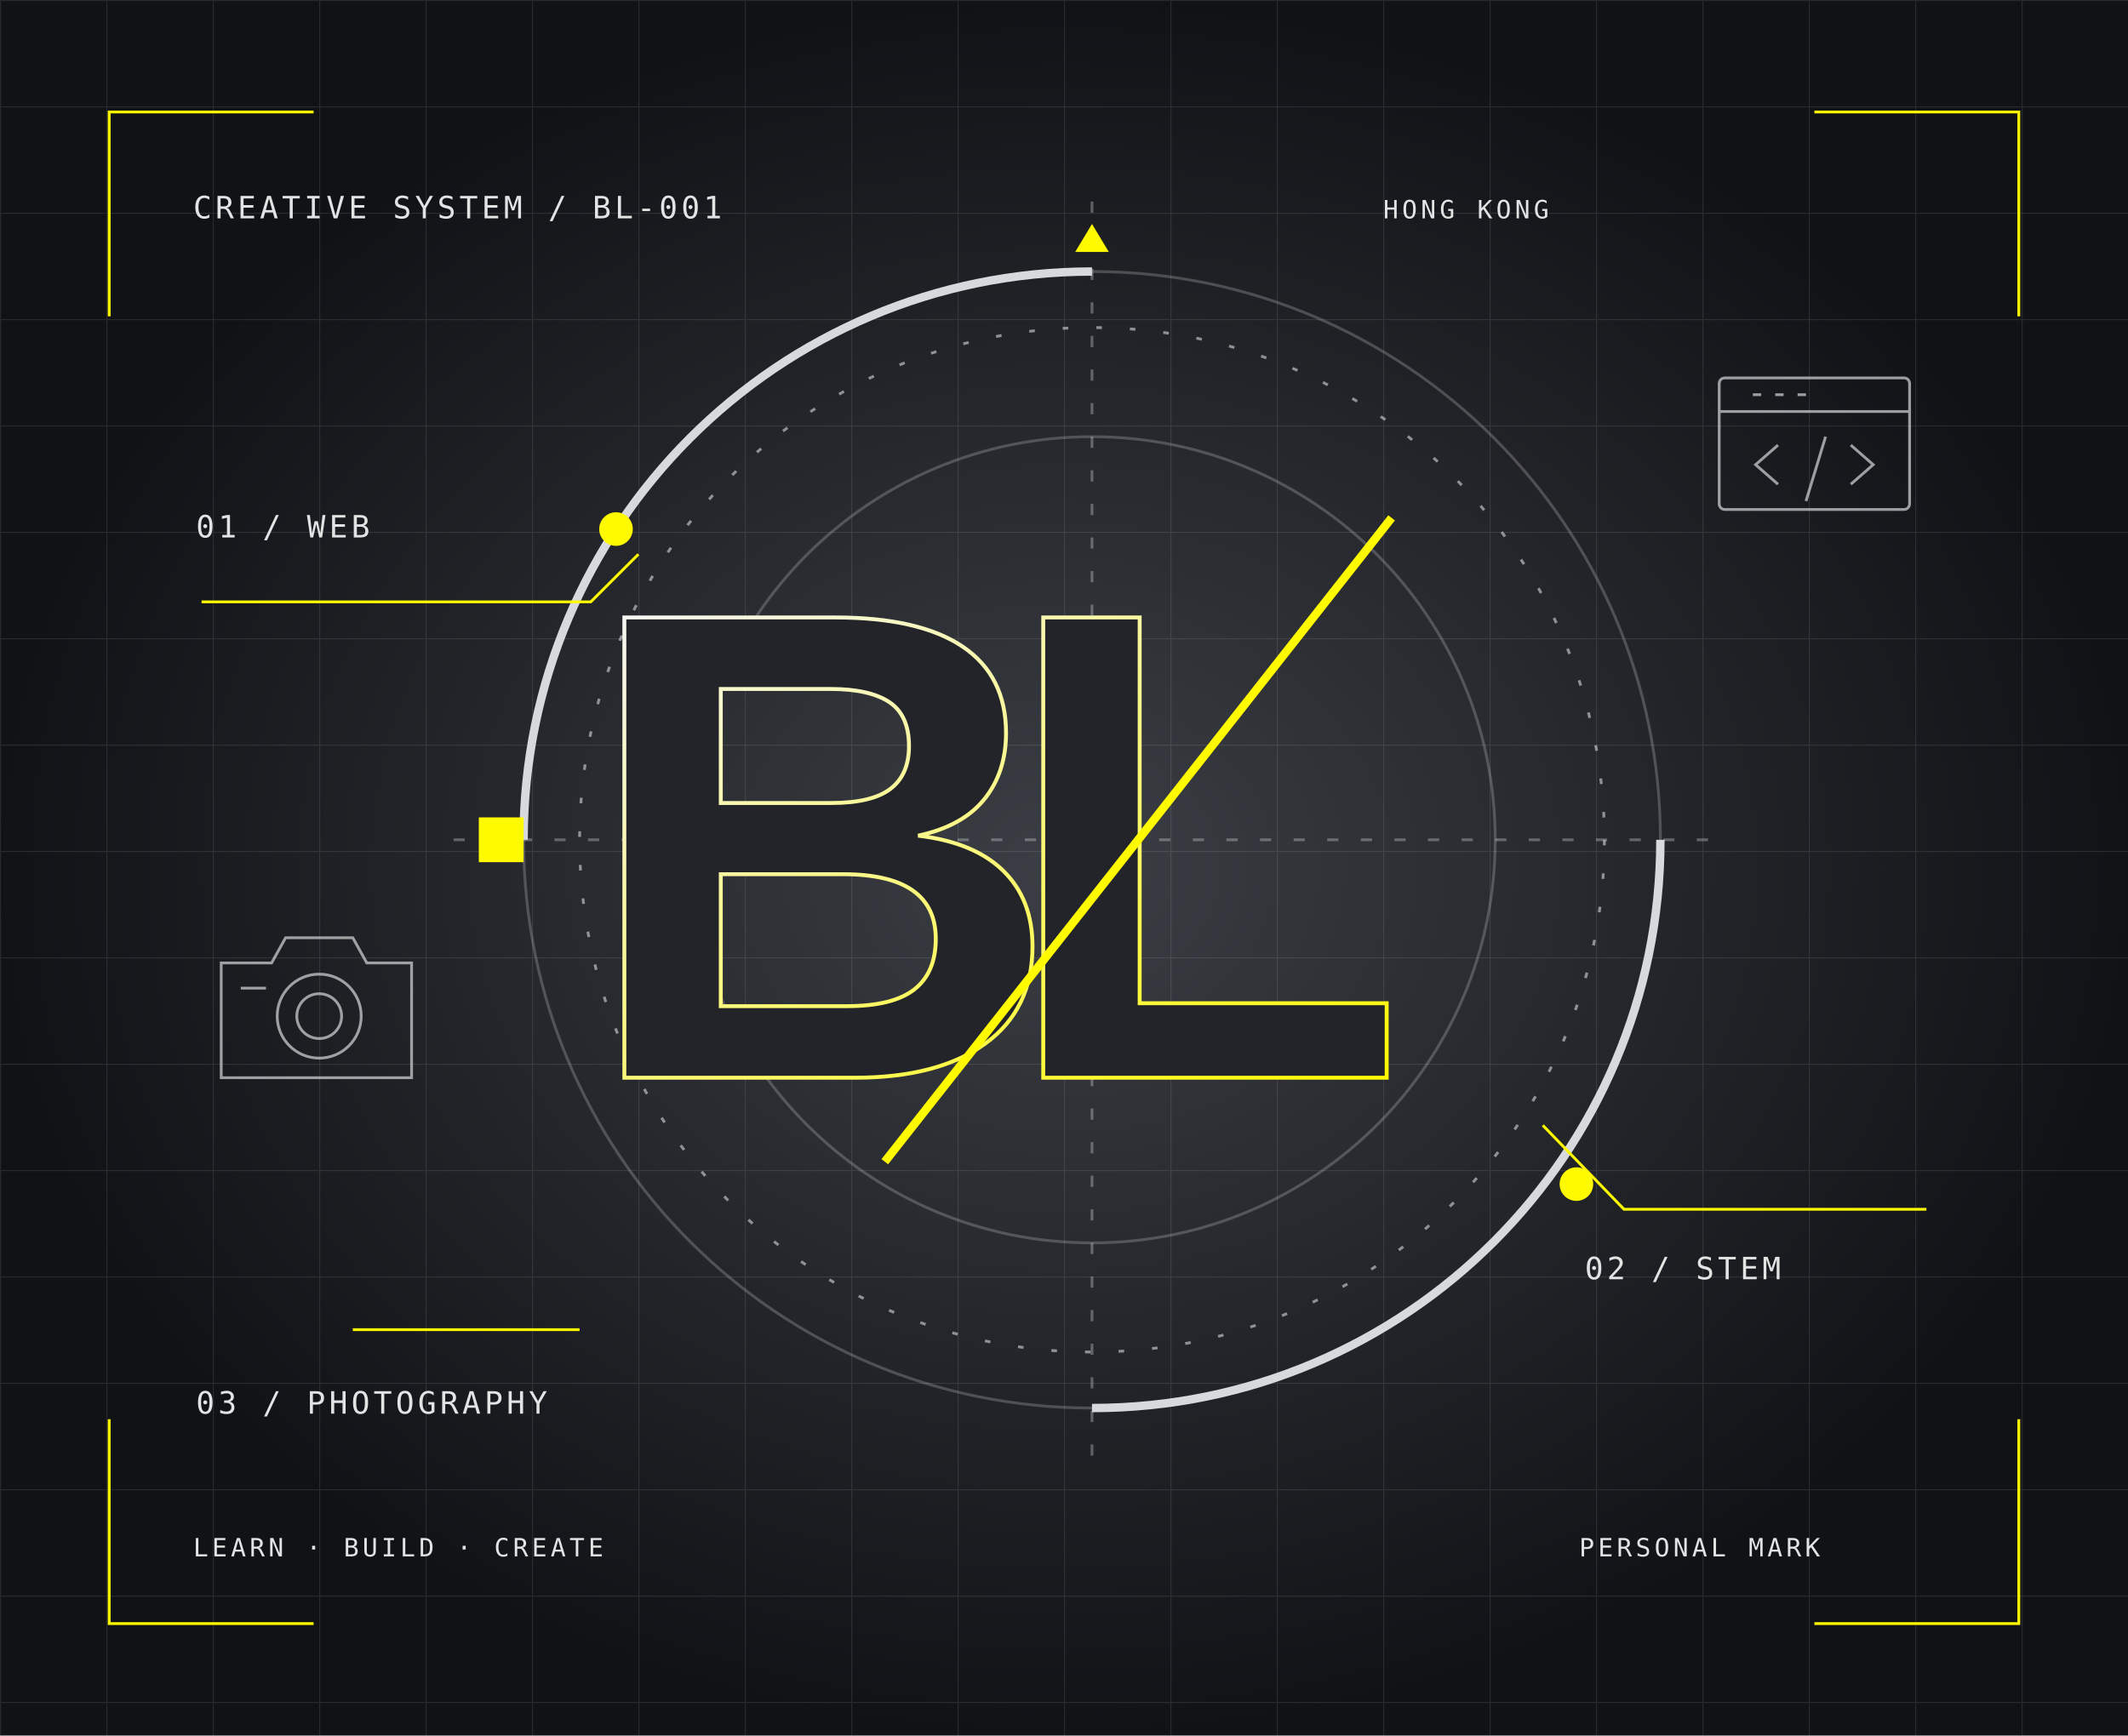
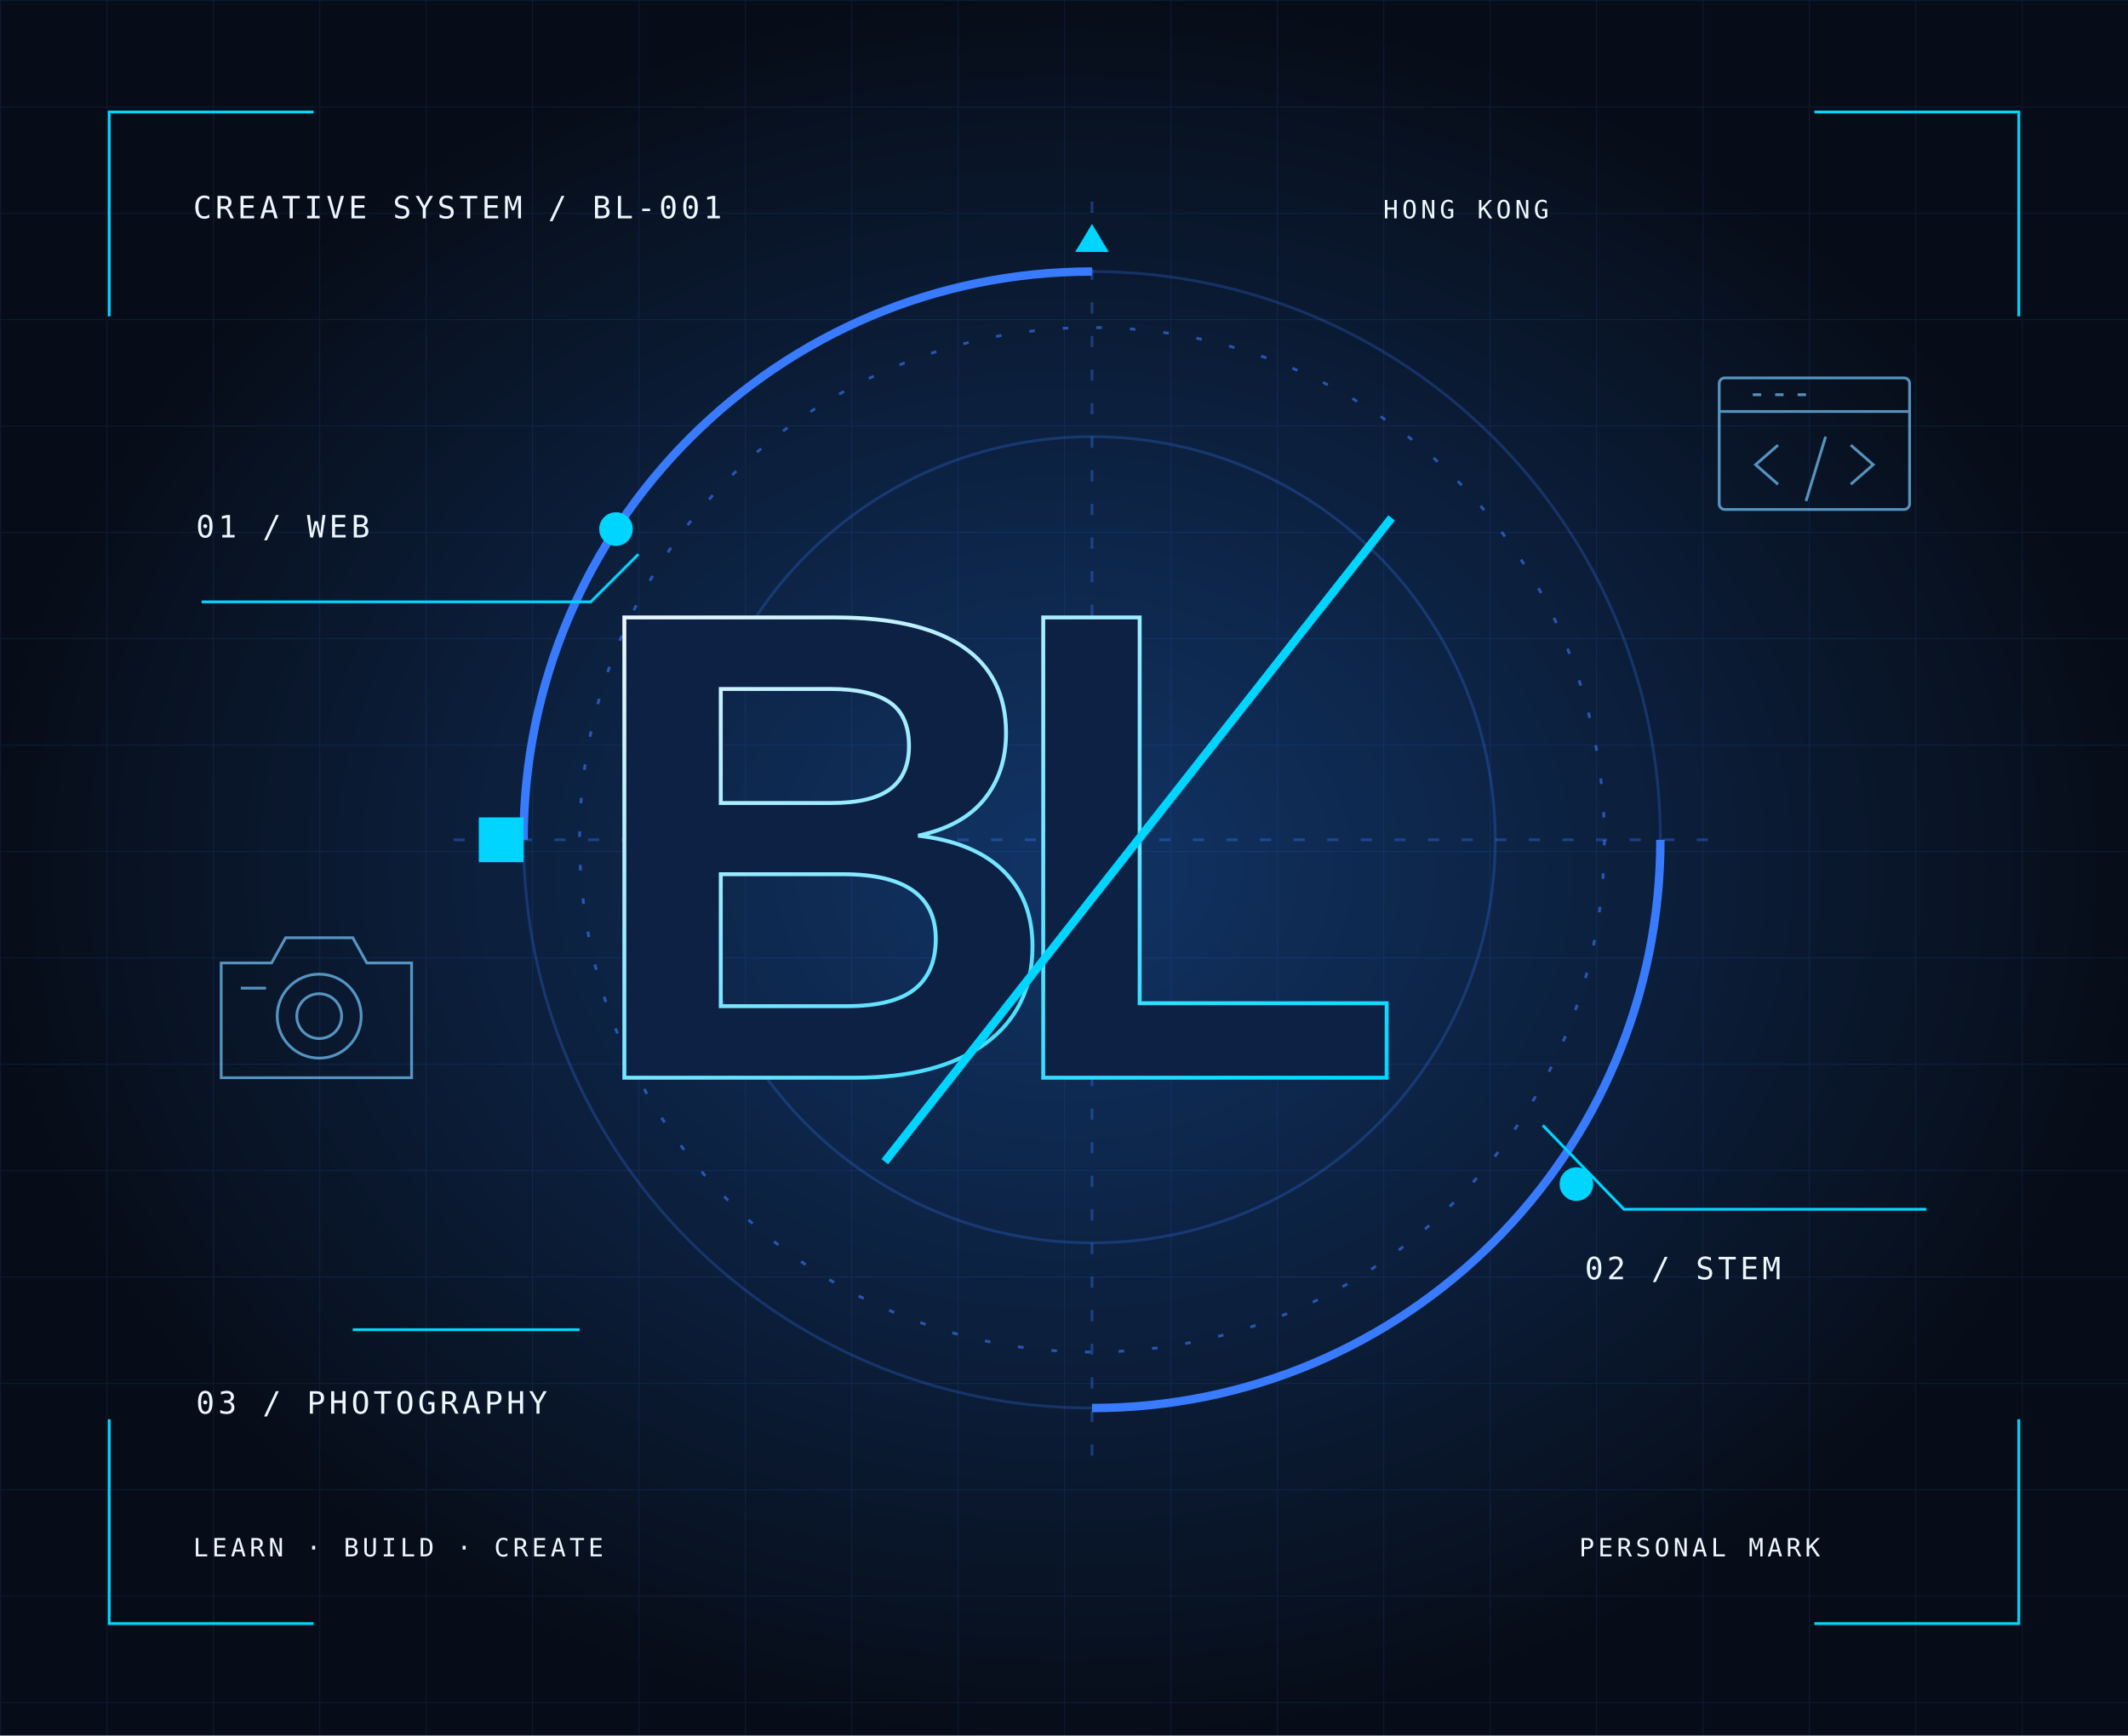
<svg xmlns="http://www.w3.org/2000/svg" width="760" height="620" viewBox="0 0 760 620">
  <defs>
    <radialGradient id="glow">
-       <stop stop-color="#3b3e44" />
-       <stop offset="1" stop-color="#111216" />
+       <stop stop-color="#113466" />
+       <stop offset="1" stop-color="#070d18" />
    </radialGradient>
    <linearGradient id="spectrum" x2="1" y2="1">
-       <stop stop-color="#f6f6f3" />
-       <stop offset="1" stop-color="#fffa00" />
+       <stop stop-color="#edf7ff" />
+       <stop offset="1" stop-color="#00d5ff" />
    </linearGradient>
    <pattern id="grid" width="38" height="38" patternUnits="userSpaceOnUse">
-       <path d="M38 0H0V38" fill="none" stroke="#d7d9dc" stroke-opacity=".12" stroke-width=".7" />
+       <path d="M38 0H0V38" fill="none" stroke="#397bff" stroke-opacity=".12" stroke-width=".7" />
    </pattern>
  </defs>
  <rect width="760" height="620" fill="url(#glow)" />
  <rect width="760" height="620" fill="url(#grid)" />
-   <g fill="none" stroke="#d7d9dc">
+   <g fill="none" stroke="#397bff">
    <circle cx="390" cy="300" r="203" opacity=".25" />
    <circle cx="390" cy="300" r="183" stroke-dasharray="2 10" opacity=".6" />
    <circle cx="390" cy="300" r="144" opacity=".25" />
    <path d="M187 300a203 203 0 0 1 203-203M390 503a203 203 0 0 0 203-203" stroke-width="3" />
    <path d="M162 300h456M390 72v456" stroke-dasharray="4 8" opacity=".35" />
  </g>
-   <text x="207" y="385" font-family="Arial,sans-serif" font-size="239" font-weight="900" letter-spacing="-23" fill="#222429" stroke="url(#spectrum)" stroke-width="1.4">BL</text>
-   <path d="m316 415 181-230" stroke="#fffa00" stroke-width="3" />
-   <g fill="#fffa00">
+   <text x="207" y="385" font-family="Arial,sans-serif" font-size="239" font-weight="900" letter-spacing="-23" fill="#0d2144" stroke="url(#spectrum)" stroke-width="1.4">BL</text>
+   <path d="m316 415 181-230" stroke="#00d5ff" stroke-width="3" />
+   <g fill="#00d5ff">
    <circle cx="220" cy="189" r="6" />
    <circle cx="563" cy="423" r="6" />
    <path d="M171 292h16v16h-16z" />
    <path d="m384 90 6-10 6 10z" />
  </g>
-   <g fill="none" stroke="#fffa00" stroke-width="1">
+   <g fill="none" stroke="#00d5ff" stroke-width="1">
    <path d="M39 113V40h73M648 40h73v73M39 507v73h73M648 580h73v-73" />
    <path d="M72 215h139l17-17M551 402l29 30h108M126 475h81" />
  </g>
-   <g font-family="Consolas,monospace" font-size="11" letter-spacing="1.3" fill="#e2e3e3">
+   <g font-family="Consolas,monospace" font-size="11" letter-spacing="1.3" fill="#edf7ff">
    <text x="70" y="192">01 / WEB</text>
    <text x="566" y="457">02 / STEM</text>
    <text x="70" y="505">03 / PHOTOGRAPHY</text>
    <text x="69" y="78">CREATIVE SYSTEM / BL-001</text>
    <text x="494" y="78" font-size="9">HONG KONG</text>
    <text x="69" y="556" font-size="9">LEARN · BUILD · CREATE</text>
    <text x="564" y="556" font-size="9">PERSONAL MARK</text>
  </g>
-   <g transform="translate(614 135)" fill="none" stroke="#d5d7d9" opacity=".7">
+   <g transform="translate(614 135)" fill="none" stroke="#75c9ff" opacity=".7">
    <rect width="68" height="47" rx="2" />
    <path d="M0 12h68m-56-6h3m5 0h3m5 0h3M21 24l-8 7 8 7m26-14 8 7-8 7m-9-17-7 23" />
  </g>
-   <g transform="translate(79 335)" fill="none" stroke="#d5d7d9" opacity=".7">
+   <g transform="translate(79 335)" fill="none" stroke="#75c9ff" opacity=".7">
    <path d="M0 9h18l5-9h24l5 9h16v41H0z" />
    <circle cx="35" cy="28" r="15" />
    <circle cx="35" cy="28" r="8" />
    <path d="M7 18h9" />
  </g>
</svg>
